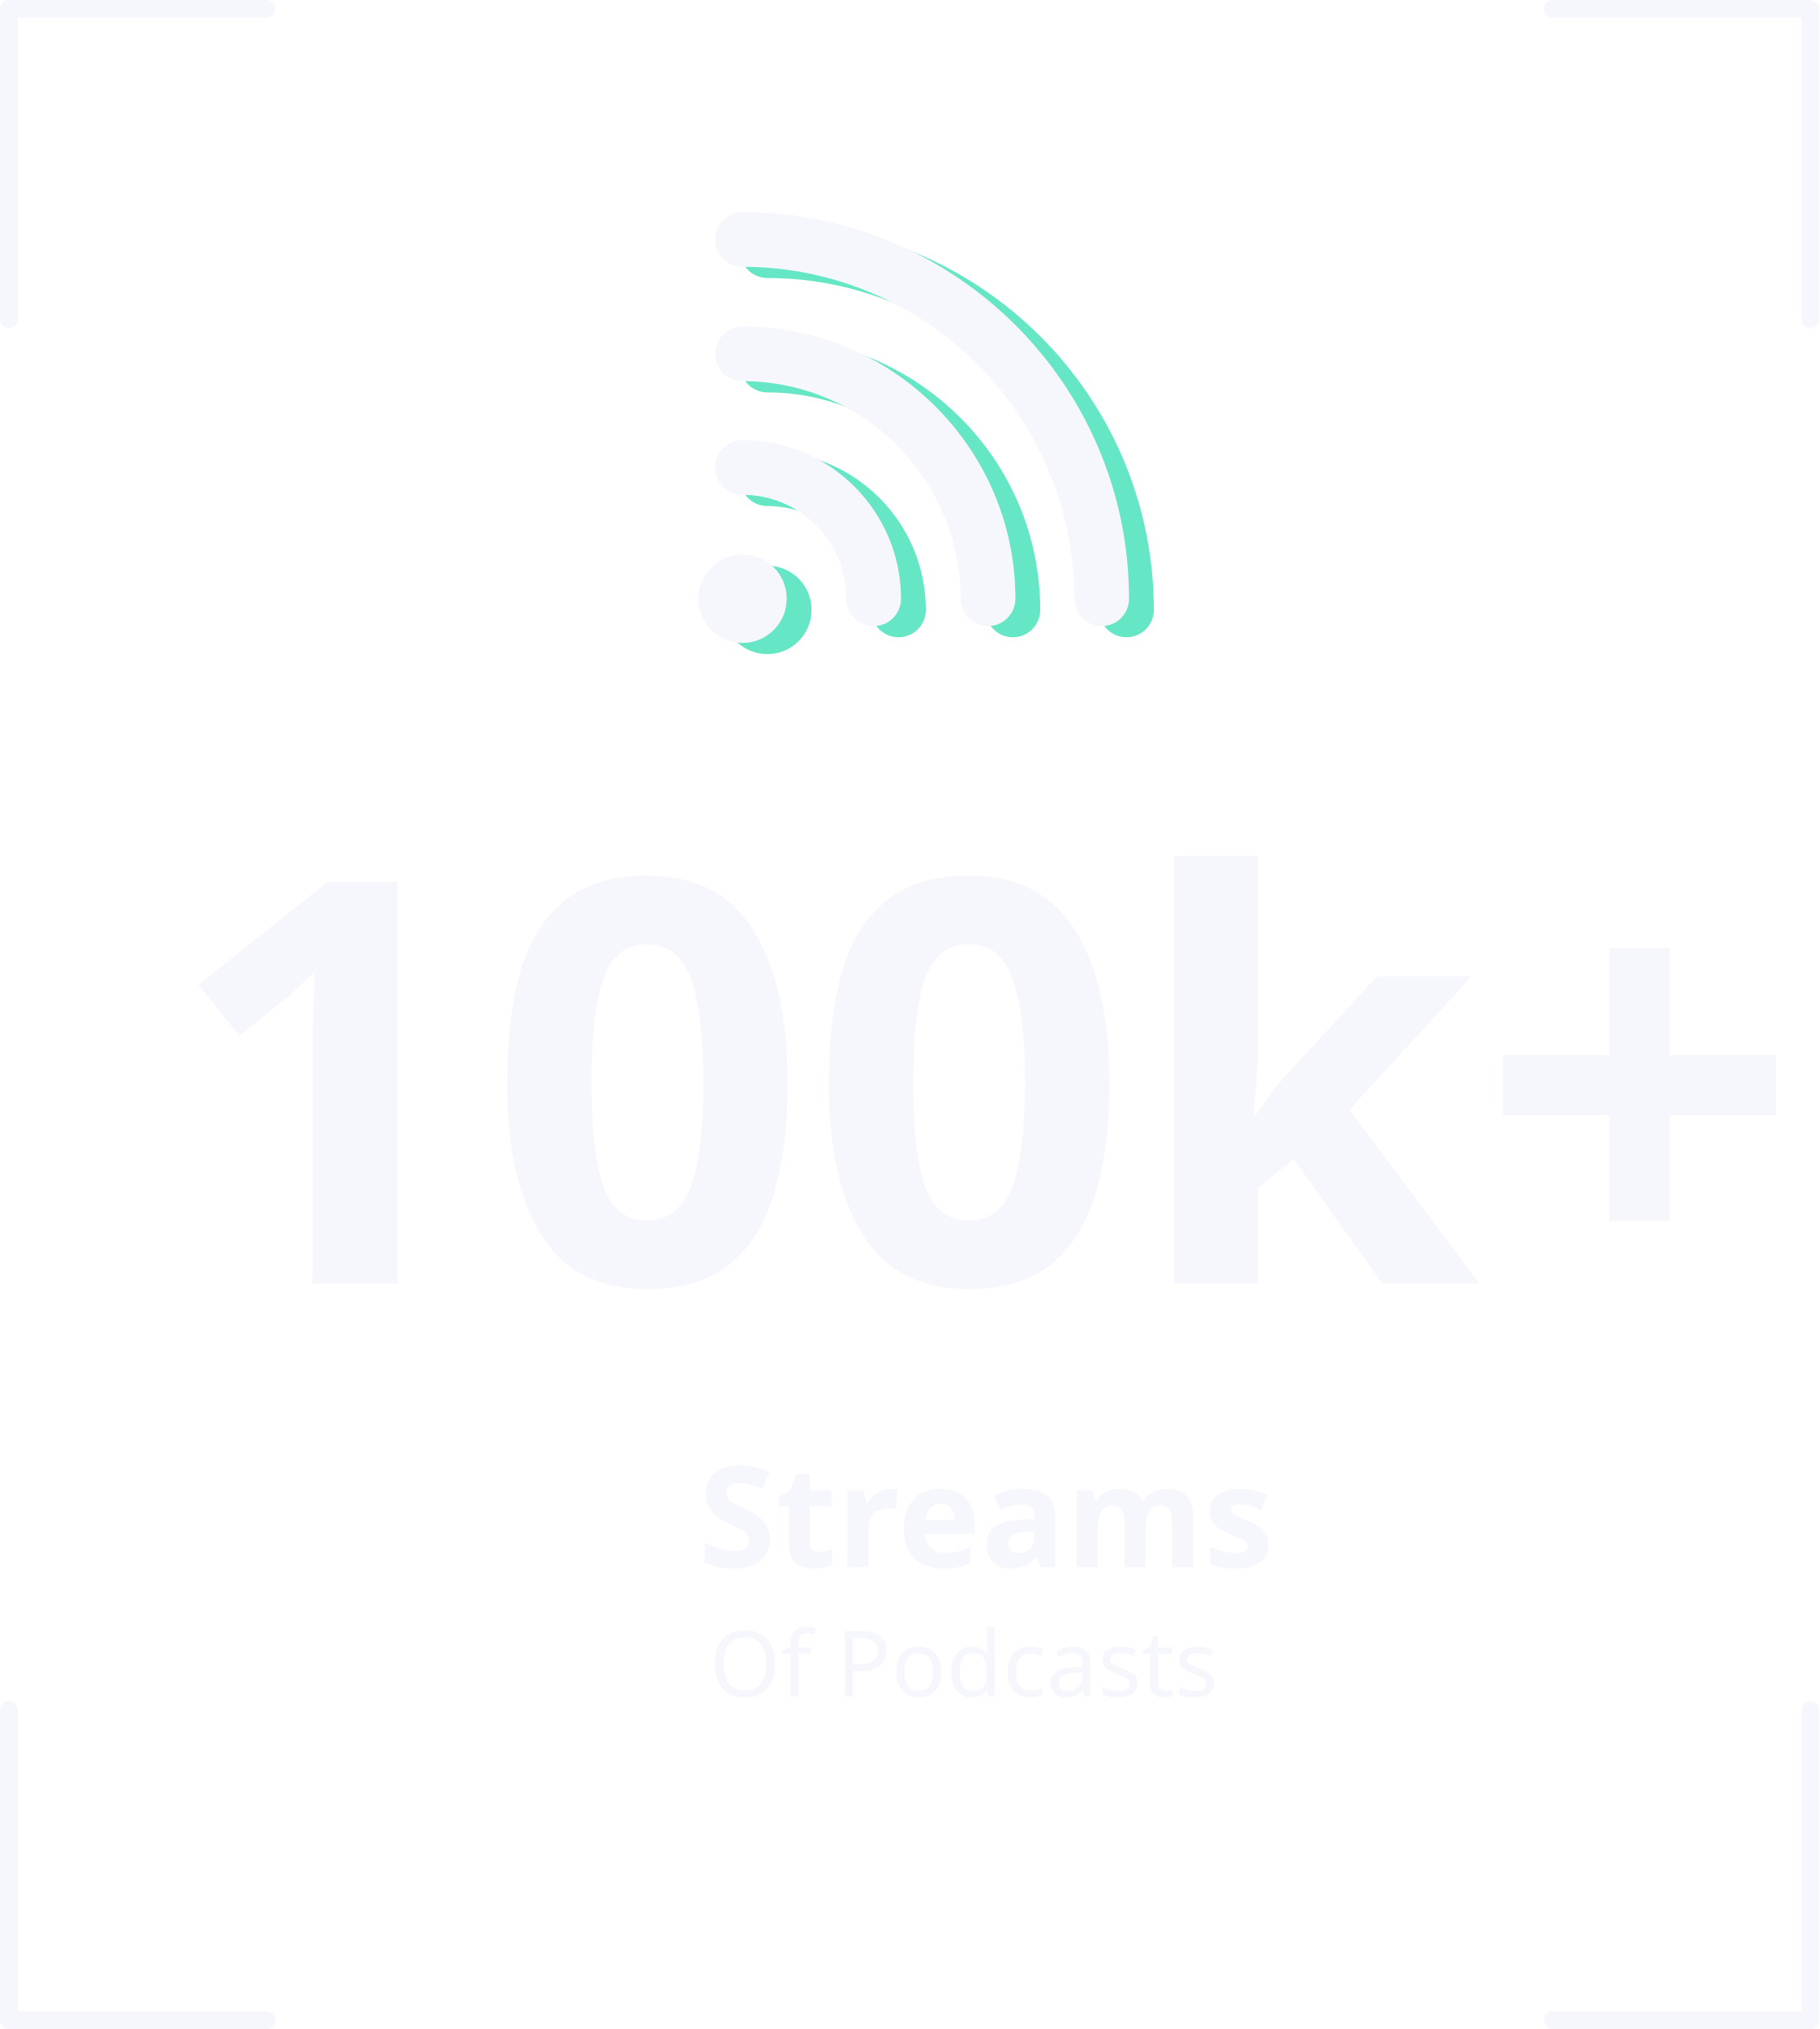
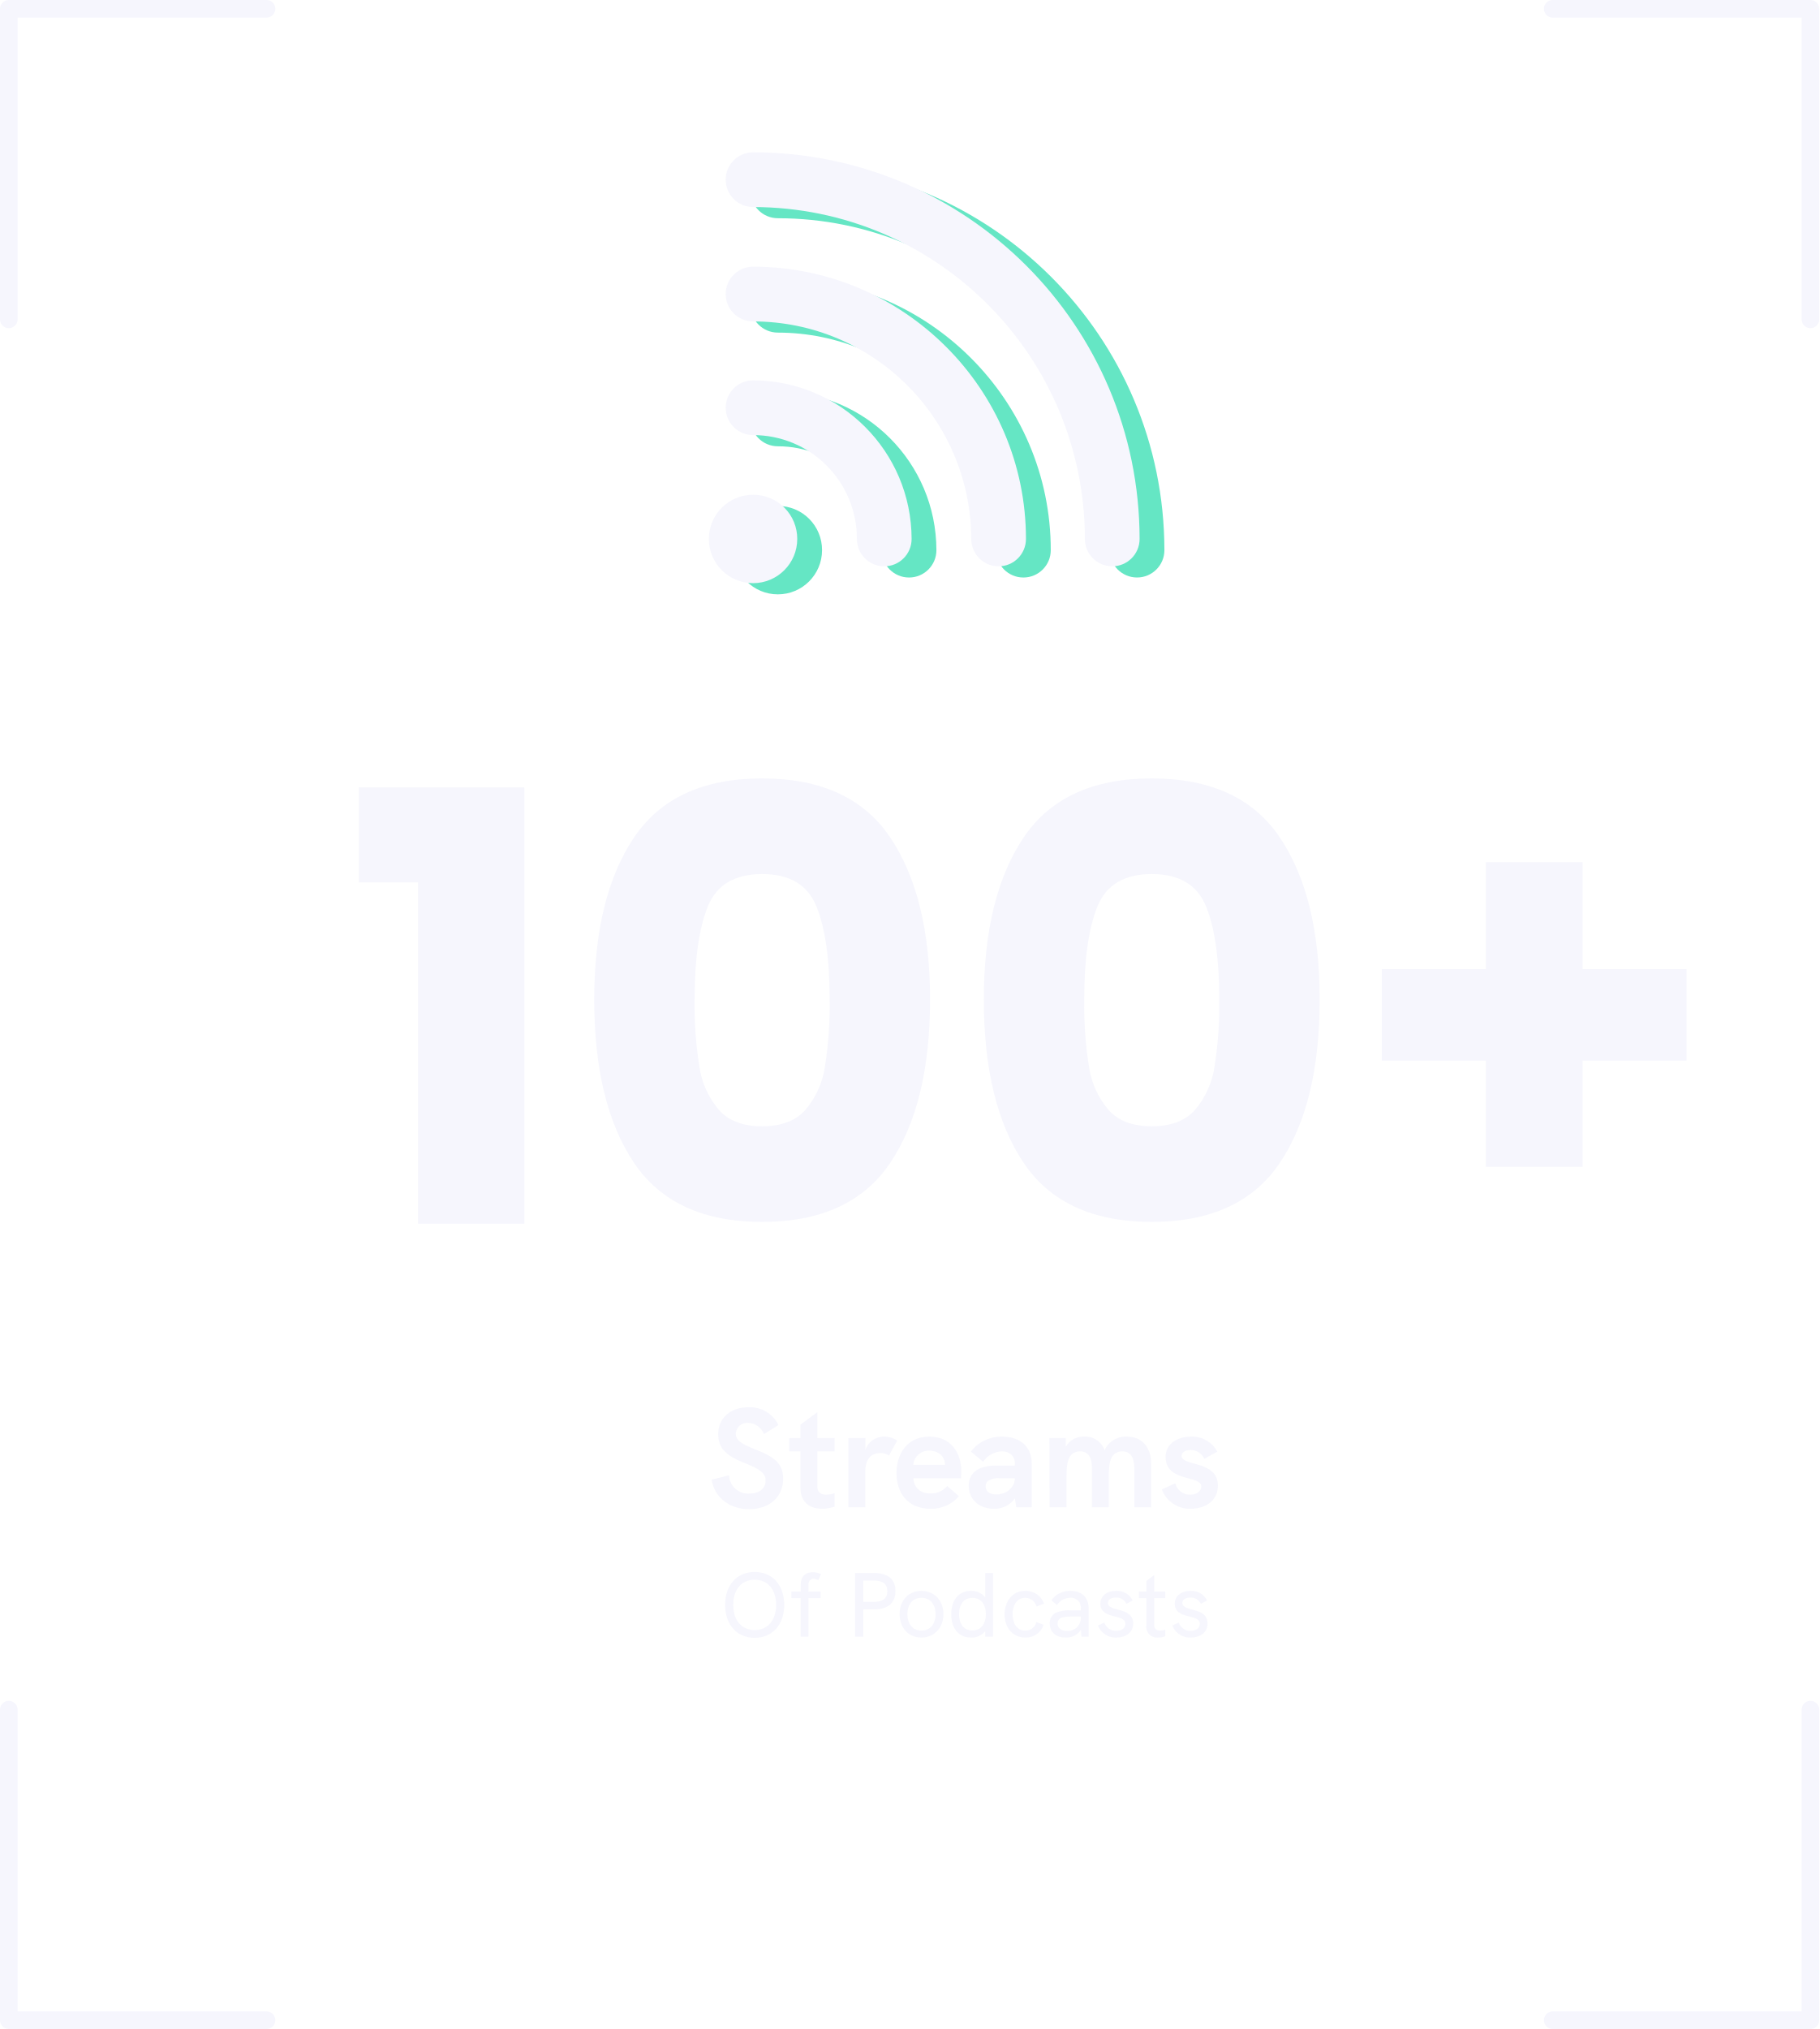
- <svg xmlns="http://www.w3.org/2000/svg" width="517.556" height="577.096" viewBox="0 0 517.556 577.096">
-   <g id="Group_4246" data-name="Group 4246" transform="translate(1738.339 -1436.482)">
-     <text id="_100k_" data-name="100k+" transform="translate(-1457.283 1801.53)" fill="#f6f6fd" font-size="160" font-family="Poppins-Bold, Poppins" font-weight="700">
-       <tspan x="-234.08" y="0">100k+</tspan>
-     </text>
-     <text id="Streams" transform="translate(-1466.679 1882.21)" fill="#f6f6fd" font-size="40" font-family="HKGrotesk-Bold, HK Grotesk" font-weight="700">
-       <tspan x="-73.06" y="0">Streams</tspan>
-     </text>
-     <text id="Of_Podcasts" data-name="Of Podcasts" transform="translate(-1466.621 1919.01)" fill="#f6f6fd" font-size="26" font-family="HKGrotesk-Medium, HK Grotesk" font-weight="500">
-       <tspan x="-69.94" y="0">Of Podcasts</tspan>
-     </text>
-     <g id="Group_4193" data-name="Group 4193" transform="translate(-1532.621 1499.984)">
+ <svg xmlns="http://www.w3.org/2000/svg" width="517.556" height="577.095" viewBox="0 0 517.556 577.095">
+   <g id="Group_4413" data-name="Group 4413" transform="translate(7489.778 -1706.363)">
+     <path id="Path_4295" data-name="Path 4295" d="M-191.59-97.07V-124.1h47.09V0h-30.26V-97.07Zm66.98,33.32q0-29.24,11.305-46.07t36.465-16.83q25.16,0,36.465,16.83T-29.07-63.75q0,29.58-11.305,46.41T-76.84-.51q-25.16,0-36.465-16.83T-124.61-63.75Zm66.98,0q0-17.17-3.74-26.435T-76.84-99.45q-11.73,0-15.47,9.265T-96.05-63.75a111.138,111.138,0,0,0,1.36,19.125,24.472,24.472,0,0,0,5.525,12.24Q-85-27.71-76.84-27.71t12.325-4.675a24.472,24.472,0,0,0,5.525-12.24A111.139,111.139,0,0,0-57.63-63.75Zm43.86,0q0-29.24,11.305-46.07T34-126.65q25.16,0,36.465,16.83T81.77-63.75q0,29.58-11.305,46.41T34-.51Q8.84-.51-2.465-17.34T-13.77-63.75Zm66.98,0q0-17.17-3.74-26.435T34-99.45q-11.73,0-15.47,9.265T14.79-63.75a111.138,111.138,0,0,0,1.36,19.125,24.472,24.472,0,0,0,5.525,12.24Q25.84-27.71,34-27.71t12.325-4.675a24.472,24.472,0,0,0,5.525-12.24A111.139,111.139,0,0,0,53.21-63.75ZM186.15-46.41H156.57v30.26H129.03V-46.41H99.45V-72.42h29.58v-30.43h27.54v30.43h29.58Z" transform="translate(-7196.118 2054.411)" fill="#f6f6fd" />
+     <path id="Path_4296" data-name="Path 4296" d="M-61.54.52c5.72,0,9.68-3.44,9.68-8.64,0-3.96-1.96-6.08-7.92-8.36-4.2-1.64-5.56-2.68-5.56-4.52a3.245,3.245,0,0,1,3.52-3.04,4.939,4.939,0,0,1,4.48,3.2l4.16-2.56a9.063,9.063,0,0,0-8.48-5.08c-5.2,0-8.68,3.08-8.68,7.6,0,4.04,2.08,6.16,7.92,8.44,4.12,1.64,5.56,2.84,5.56,4.76,0,2.36-1.8,3.76-4.6,3.76a5.427,5.427,0,0,1-5.8-5.2l-4.96,1.24C-71.42-2.8-67.1.52-61.54.52Zm24.32-16.44v-3.8h-4.92v-7.36l-4.8,3.56v3.8h-3.2v3.8h3.2v10.4c0,4.2,2.8,5.92,6.12,5.92a11.325,11.325,0,0,0,3.6-.6V-4.04a8.289,8.289,0,0,1-2.4.44c-1.56,0-2.52-.72-2.52-2.28V-15.92Zm14.04-4.2a5.523,5.523,0,0,0-5.28,3.76v-3.36H-33.3V0h4.8V-9.92c0-3.72,1.44-5.52,4.36-5.52a4.237,4.237,0,0,1,2.4.68L-19.42-19A6.731,6.731,0,0,0-23.18-20.12Zm22,10c0-5.48-2.96-10-9.08-10-6.56,0-9.36,5.2-9.36,10.36C-19.62-4.48-16.74.4-9.94.4A10.254,10.254,0,0,0-1.86-3.16L-5.18-6.08A5.913,5.913,0,0,1-9.9-3.96c-3.12,0-4.72-1.72-4.92-4.32H-1.3A14.685,14.685,0,0,0-1.18-10.12Zm-13.68-1.96a4.429,4.429,0,0,1,4.56-4.04c2.52,0,4.44,1.52,4.52,4.04Zm25.28-8.04a11,11,0,0,0-8.88,4.24l3.48,2.92a6.684,6.684,0,0,1,5.32-2.96c2.28,0,3.72,1.32,3.72,3.48v.56H9.14A12.626,12.626,0,0,0,3.9-11,5.1,5.1,0,0,0,.94-6.04C.94-2.28,3.9.4,8.06.4a6.936,6.936,0,0,0,6-2.96L14.46,0h4.4V-12.44C18.86-17.2,15.62-20.12,10.42-20.12ZM8.82-3.68c-1.92,0-3.08-.88-3.08-2.28a1.89,1.89,0,0,1,.8-1.64,5.333,5.333,0,0,1,3.24-.68h4.28C14.06-5.72,11.7-3.68,8.82-3.68ZM45.94-20.12a6.583,6.583,0,0,0-6.36,3.88,5.791,5.791,0,0,0-5.76-3.88,5.751,5.751,0,0,0-5.28,2.88v-2.48H23.9L23.94,0h4.8V-7.52c0-3.96-.12-8.4,3.92-8.4,3.12,0,3.32,3.24,3.32,4.8V0h4.8V-7.52c0-3.96-.16-8.4,3.88-8.4,3.16,0,3.36,3.24,3.36,4.8V0h4.8V-12.56C52.82-16.52,50.7-20.12,45.94-20.12ZM64.14.4c3.72,0,7.68-2,7.68-6.6,0-7.2-10.32-5.44-10.32-8.44,0-.92.96-1.68,2.52-1.68a4.245,4.245,0,0,1,3.92,2.52l3.72-2.04a8.158,8.158,0,0,0-7.48-4.28c-3.8,0-7.24,1.96-7.24,5.76,0,7.32,10.16,5.12,10.16,8.44,0,1.04-.96,2.32-3.2,2.32a4.27,4.27,0,0,1-4.2-3.24L55.86-5.12A8.494,8.494,0,0,0,64.14.4Z" transform="translate(-7215.118 2135.091)" fill="#f6f6fd" />
+     <path id="Path_4297" data-name="Path 4297" d="M-60.034.312c5.044,0,8.424-3.744,8.424-9.36,0-5.642-3.38-9.386-8.424-9.386-5.018,0-8.4,3.744-8.4,9.386C-68.432-3.432-65.052.312-60.034.312Zm0-2.21c-3.718,0-6.084-2.782-6.084-7.15,0-4.394,2.366-7.176,6.084-7.176s6.11,2.782,6.11,7.176C-53.924-4.68-56.316-1.9-60.034-1.9ZM-46.956,0h2.236V-11h3.458v-1.82H-44.72v-1.9c0-.962.416-1.768,1.456-1.768a3.067,3.067,0,0,1,1.352.39l.754-1.742a5.769,5.769,0,0,0-2.34-.52c-1.768,0-3.432.832-3.432,3.744v1.794h-2.652V-11h2.626Zm15.522,0h2.314V-7.774H-26c3.874,0,6.032-1.846,6.032-5.226,0-3.328-2.106-5.122-6.032-5.122h-5.434Zm2.314-9.906V-15.99h2.886c2.652,0,3.952.988,3.952,3.016,0,2.054-1.3,3.068-3.952,3.068ZM-12.584.234c3.77,0,6.266-2.938,6.266-6.656,0-3.744-2.522-6.63-6.266-6.63-3.77,0-6.214,2.886-6.214,6.63S-16.354.234-12.584.234Zm0-1.976c-2.6,0-3.978-2.054-3.978-4.68s1.352-4.654,3.978-4.654,4.03,2,4.03,4.654C-8.554-3.822-9.958-1.742-12.584-1.742ZM5.564-18.122v6.916a4.987,4.987,0,0,0-4.056-1.846c-3.432,0-5.616,2.574-5.616,6.63C-4.108-2.6-2.158.234,1.508.234a4.929,4.929,0,0,0,4.056-1.82V0H7.8V-18.122ZM1.924-1.794c-2.522,0-3.8-1.9-3.8-4.628,0-2.808,1.378-4.628,3.8-4.628,2.47,0,3.822,1.9,3.822,4.628C5.746-3.77,4.472-1.794,1.924-1.794ZM17.03.234a5.262,5.262,0,0,0,5.148-3.64l-2.054-.78A3.156,3.156,0,0,1,17-1.742c-2.548,0-3.64-2.21-3.64-4.628s1.092-4.706,3.64-4.706a3.32,3.32,0,0,1,3.172,2.5l2.132-.858A5.455,5.455,0,0,0,17-13.052c-3.978,0-5.928,3.3-5.928,6.682C11.076-2.86,13.156.234,17.03.234ZM29.77-13.052a6.477,6.477,0,0,0-5.408,2.678l1.612,1.352a4.533,4.533,0,0,1,3.744-2.054A2.762,2.762,0,0,1,32.76-8.008v.52H29.926a9.158,9.158,0,0,0-4.394.728A3.187,3.187,0,0,0,23.92-3.8c0,2.47,1.742,4.03,4.5,4.03a5,5,0,0,0,4.368-2.158L32.942,0H35V-8.008C35-11.18,33.046-13.052,29.77-13.052ZM28.938-1.638c-1.716,0-2.782-.806-2.782-2.054a1.814,1.814,0,0,1,.65-1.482c.546-.416,1.43-.572,3.38-.572H32.76v.13A3.714,3.714,0,0,1,28.938-1.638ZM42.926.234c2.444,0,4.732-1.3,4.732-4.03,0-4.81-7.176-3.146-7.176-5.824,0-.936.884-1.534,2.288-1.534A3.2,3.2,0,0,1,45.76-9.36l1.768-.962a4.987,4.987,0,0,0-4.706-2.73c-2.522,0-4.5,1.352-4.5,3.666,0,4.628,7.124,2.73,7.124,5.72,0,1.118-.936,1.976-2.6,1.976a3.4,3.4,0,0,1-3.38-2.34L37.622-3.2A5.4,5.4,0,0,0,42.926.234ZM56.784-11v-1.82H53.638v-4.706L51.4-15.86v3.042H49.3V-11H51.4v7.8A3.07,3.07,0,0,0,54.7.234a6.615,6.615,0,0,0,2.08-.364v-1.9a5.231,5.231,0,0,1-1.534.286c-1.014,0-1.612-.52-1.612-1.69V-11ZM64.09.234c2.444,0,4.732-1.3,4.732-4.03,0-4.81-7.176-3.146-7.176-5.824,0-.936.884-1.534,2.288-1.534a3.2,3.2,0,0,1,2.99,1.794l1.768-.962a4.987,4.987,0,0,0-4.706-2.73c-2.522,0-4.5,1.352-4.5,3.666,0,4.628,7.124,2.73,7.124,5.72,0,1.118-.936,1.976-2.6,1.976a3.4,3.4,0,0,1-3.38-2.34L58.786-3.2A5.4,5.4,0,0,0,64.09.234Z" transform="translate(-7215.061 2171.891)" fill="#f6f6fd" />
+     <g id="Group_4039" data-name="Group 4039" transform="translate(-7281.061 1752.865)">
      <path id="Path_4202" data-name="Path 4202" d="M12.684,64.1a7.784,7.784,0,0,0,0,15.568,29.472,29.472,0,0,1,29.539,29.539,7.784,7.784,0,1,0,15.568,0A45.187,45.187,0,0,0,12.684,64.1Z" transform="translate(-0.109 0.766)" fill="#65e6c4" />
      <g id="Group_4002" data-name="Group 4002" transform="translate(0 0)">
        <path id="Path_4200" data-name="Path 4200" d="M12.684,31.6a7.784,7.784,0,1,0,0,15.568,94.463,94.463,0,0,1,94.4,94.4,7.784,7.784,0,1,0,15.568,0A110.051,110.051,0,0,0,12.684,31.6Z" transform="translate(-0.109 -31.6)" fill="#65e6c4" />
        <path id="Path_4201" data-name="Path 4201" d="M12.684,47.9a7.784,7.784,0,1,0,0,15.568,62.1,62.1,0,0,1,62.071,61.872,7.784,7.784,0,1,0,15.568,0C90.323,82.628,55.4,47.9,12.684,47.9Z" transform="translate(-0.109 -15.367)" fill="#65e6c4" />
        <path id="Path_4203" data-name="Path 4203" d="M15.074,80.4A12.574,12.574,0,1,0,27.648,92.974,12.522,12.522,0,0,0,15.074,80.4Z" transform="translate(-2.5 16.998)" fill="#65e6c4" />
      </g>
    </g>
-     <g id="Group_4194" data-name="Group 4194" transform="translate(-1539.679 1496.801)">
+     <g id="Group_4040" data-name="Group 4040" transform="translate(-7288.118 1749.682)">
      <path id="Path_4202-2" data-name="Path 4202" d="M12.684,64.1a7.784,7.784,0,0,0,0,15.568,29.472,29.472,0,0,1,29.539,29.539,7.784,7.784,0,1,0,15.568,0A45.187,45.187,0,0,0,12.684,64.1Z" transform="translate(-0.109 0.766)" fill="#f6f6fd" />
      <g id="Group_4002-2" data-name="Group 4002" transform="translate(0 0)">
        <path id="Path_4200-2" data-name="Path 4200" d="M12.684,31.6a7.784,7.784,0,1,0,0,15.568,94.463,94.463,0,0,1,94.4,94.4,7.784,7.784,0,1,0,15.568,0A110.051,110.051,0,0,0,12.684,31.6Z" transform="translate(-0.109 -31.6)" fill="#f6f6fd" />
        <path id="Path_4201-2" data-name="Path 4201" d="M12.684,47.9a7.784,7.784,0,1,0,0,15.568,62.1,62.1,0,0,1,62.071,61.872,7.784,7.784,0,1,0,15.568,0C90.323,82.628,55.4,47.9,12.684,47.9Z" transform="translate(-0.109 -15.367)" fill="#f6f6fd" />
        <path id="Path_4203-2" data-name="Path 4203" d="M15.074,80.4A12.574,12.574,0,1,0,27.648,92.974,12.522,12.522,0,0,0,15.074,80.4Z" transform="translate(-2.5 16.998)" fill="#f6f6fd" />
      </g>
    </g>
-     <g id="Group_4195" data-name="Group 4195" transform="translate(6289.317 -9896.559)">
+     <g id="Group_4155" data-name="Group 4155" transform="translate(537.878 -9626.678)">
      <path id="Path_4219" data-name="Path 4219" d="M-8066.4,11609.2v88.34h73.323" transform="translate(41.243 210.094)" fill="none" stroke="#f6f6fd" stroke-linecap="round" stroke-linejoin="round" stroke-width="5" />
      <path id="Path_4221" data-name="Path 4221" d="M0,88.341V0H73.323" transform="translate(-8025.156 11335.541)" fill="none" stroke="#f6f6fd" stroke-linecap="round" stroke-linejoin="round" stroke-width="5" />
      <path id="Path_4220" data-name="Path 4220" d="M-7993.076,11697.54v-88.34H-8066.4" transform="translate(480.476 -273.659)" fill="none" stroke="#f6f6fd" stroke-linecap="round" stroke-linejoin="round" stroke-width="5" />
      <path id="Path_4222" data-name="Path 4222" d="M73.323,0V88.341H0" transform="translate(-7585.923 11819.296)" fill="none" stroke="#f6f6fd" stroke-linecap="round" stroke-linejoin="round" stroke-width="5" />
    </g>
  </g>
</svg>
